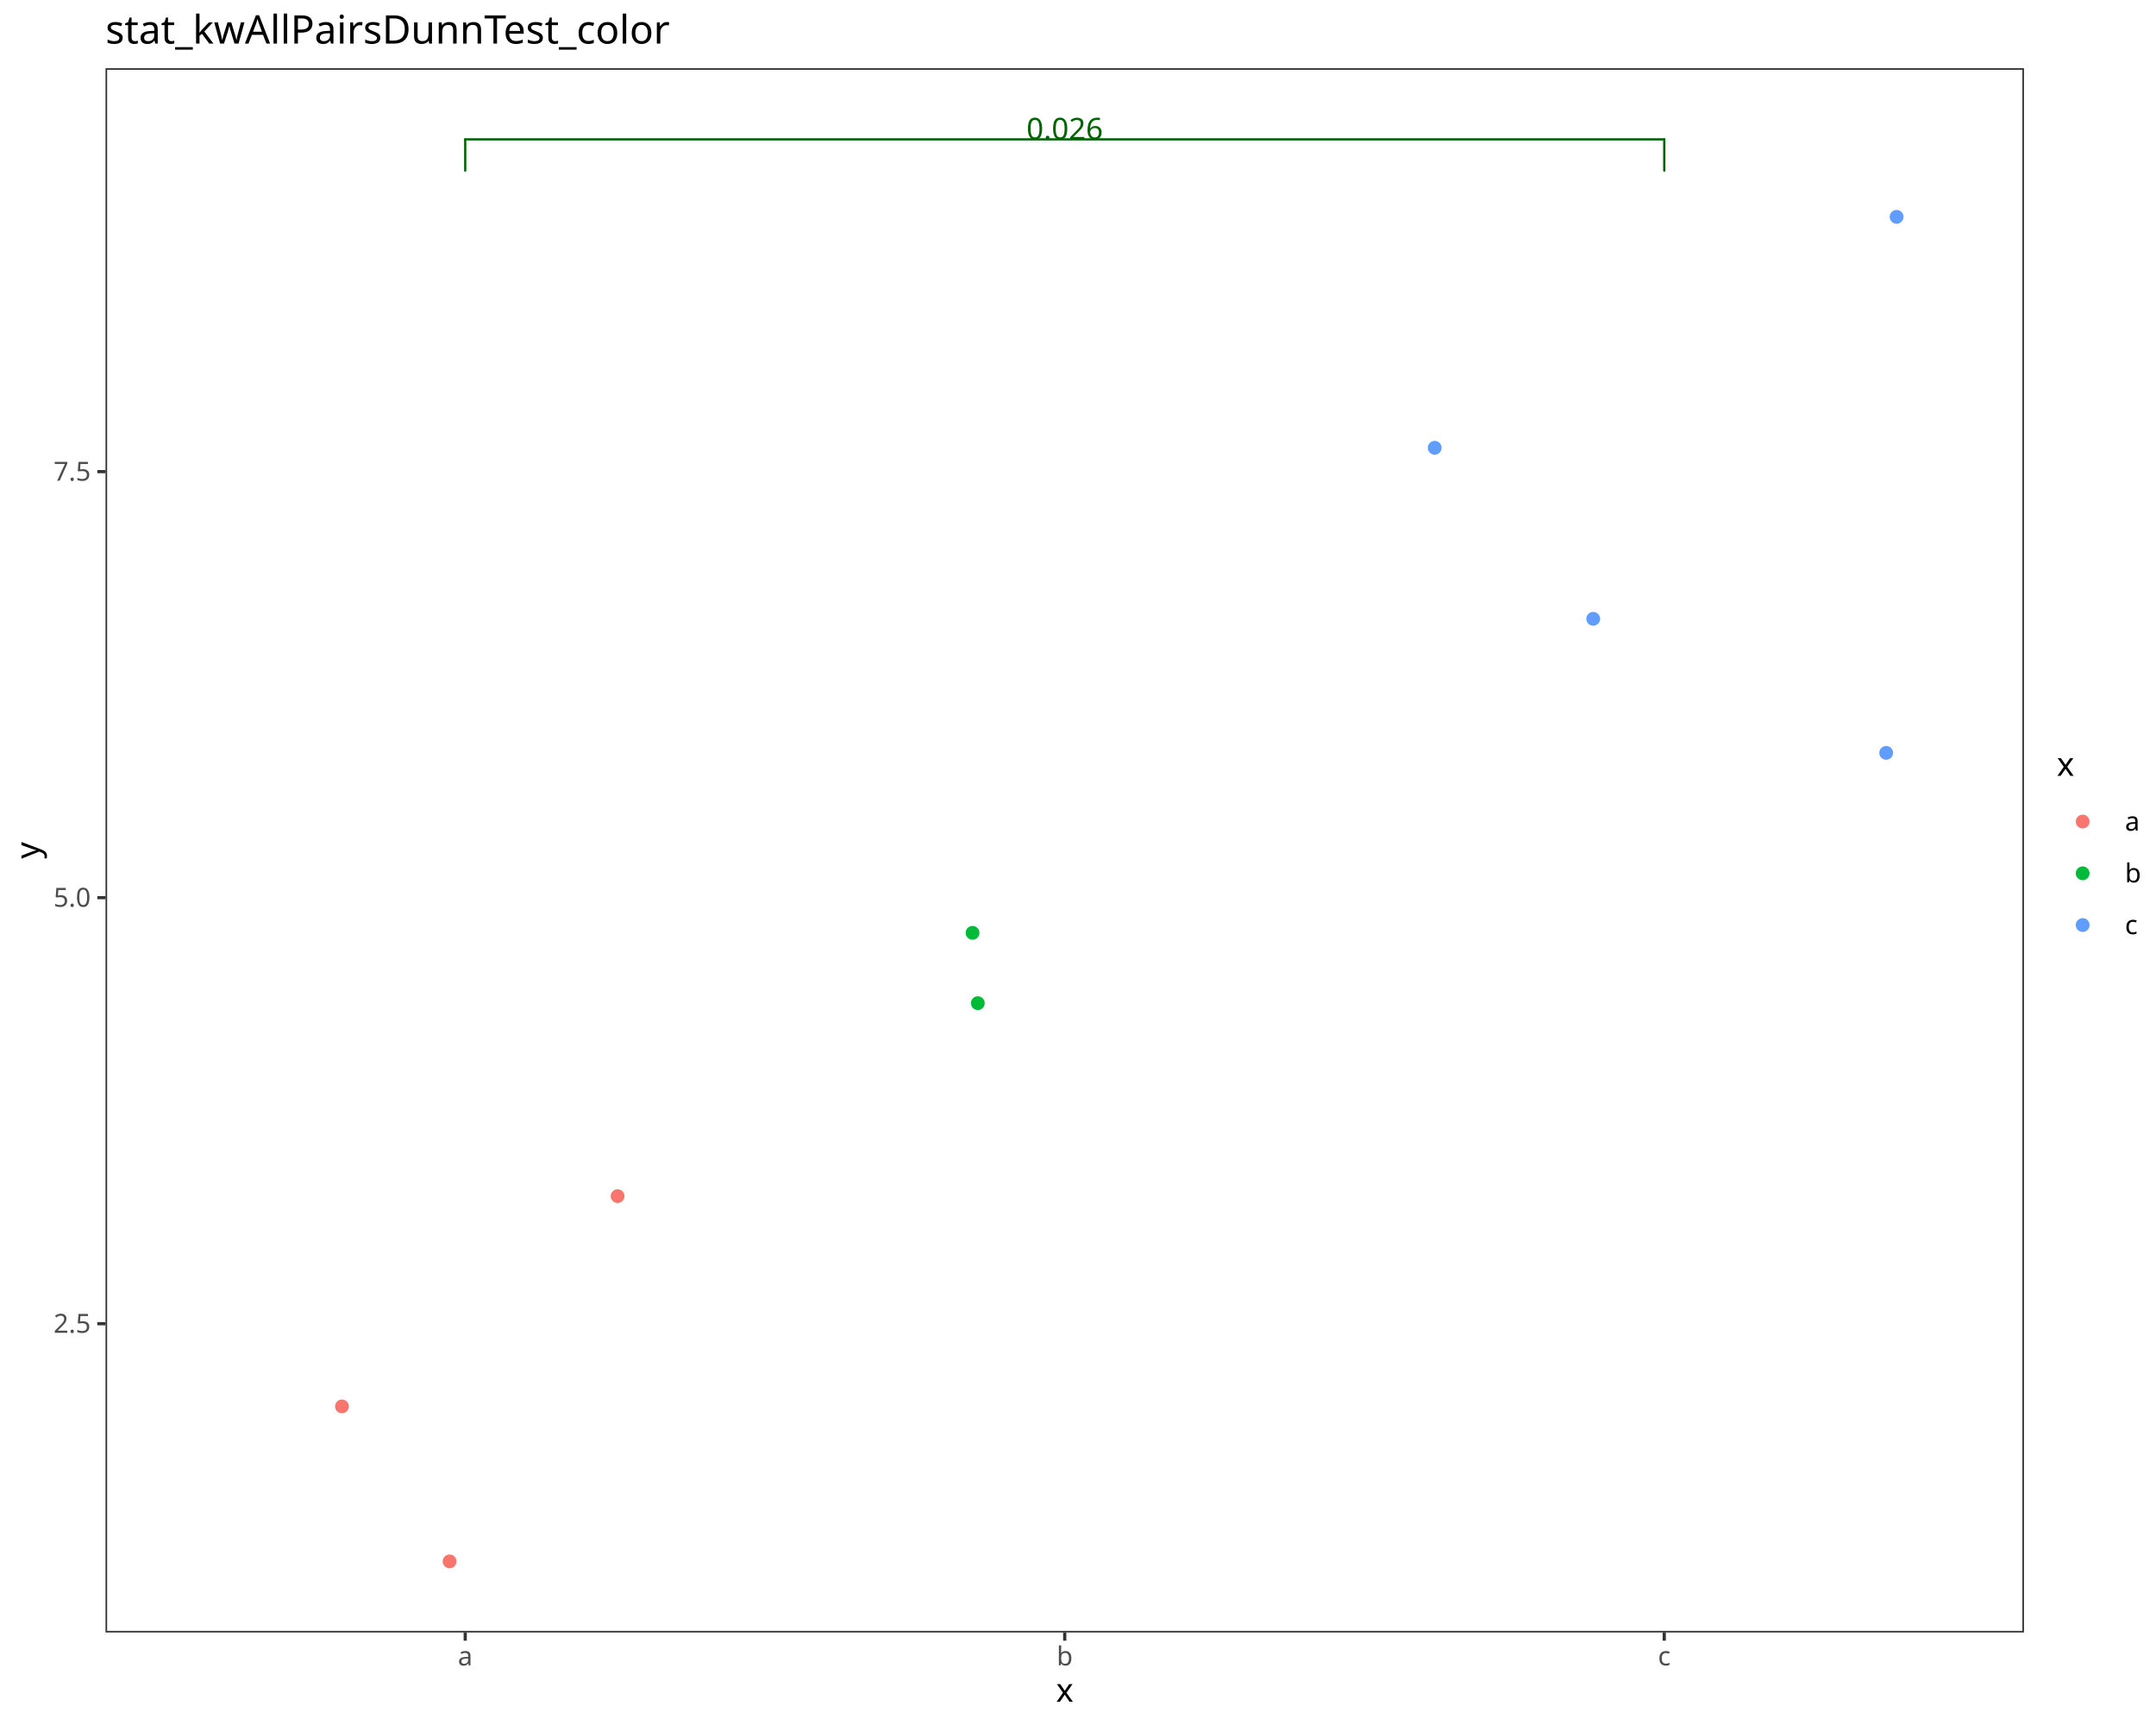
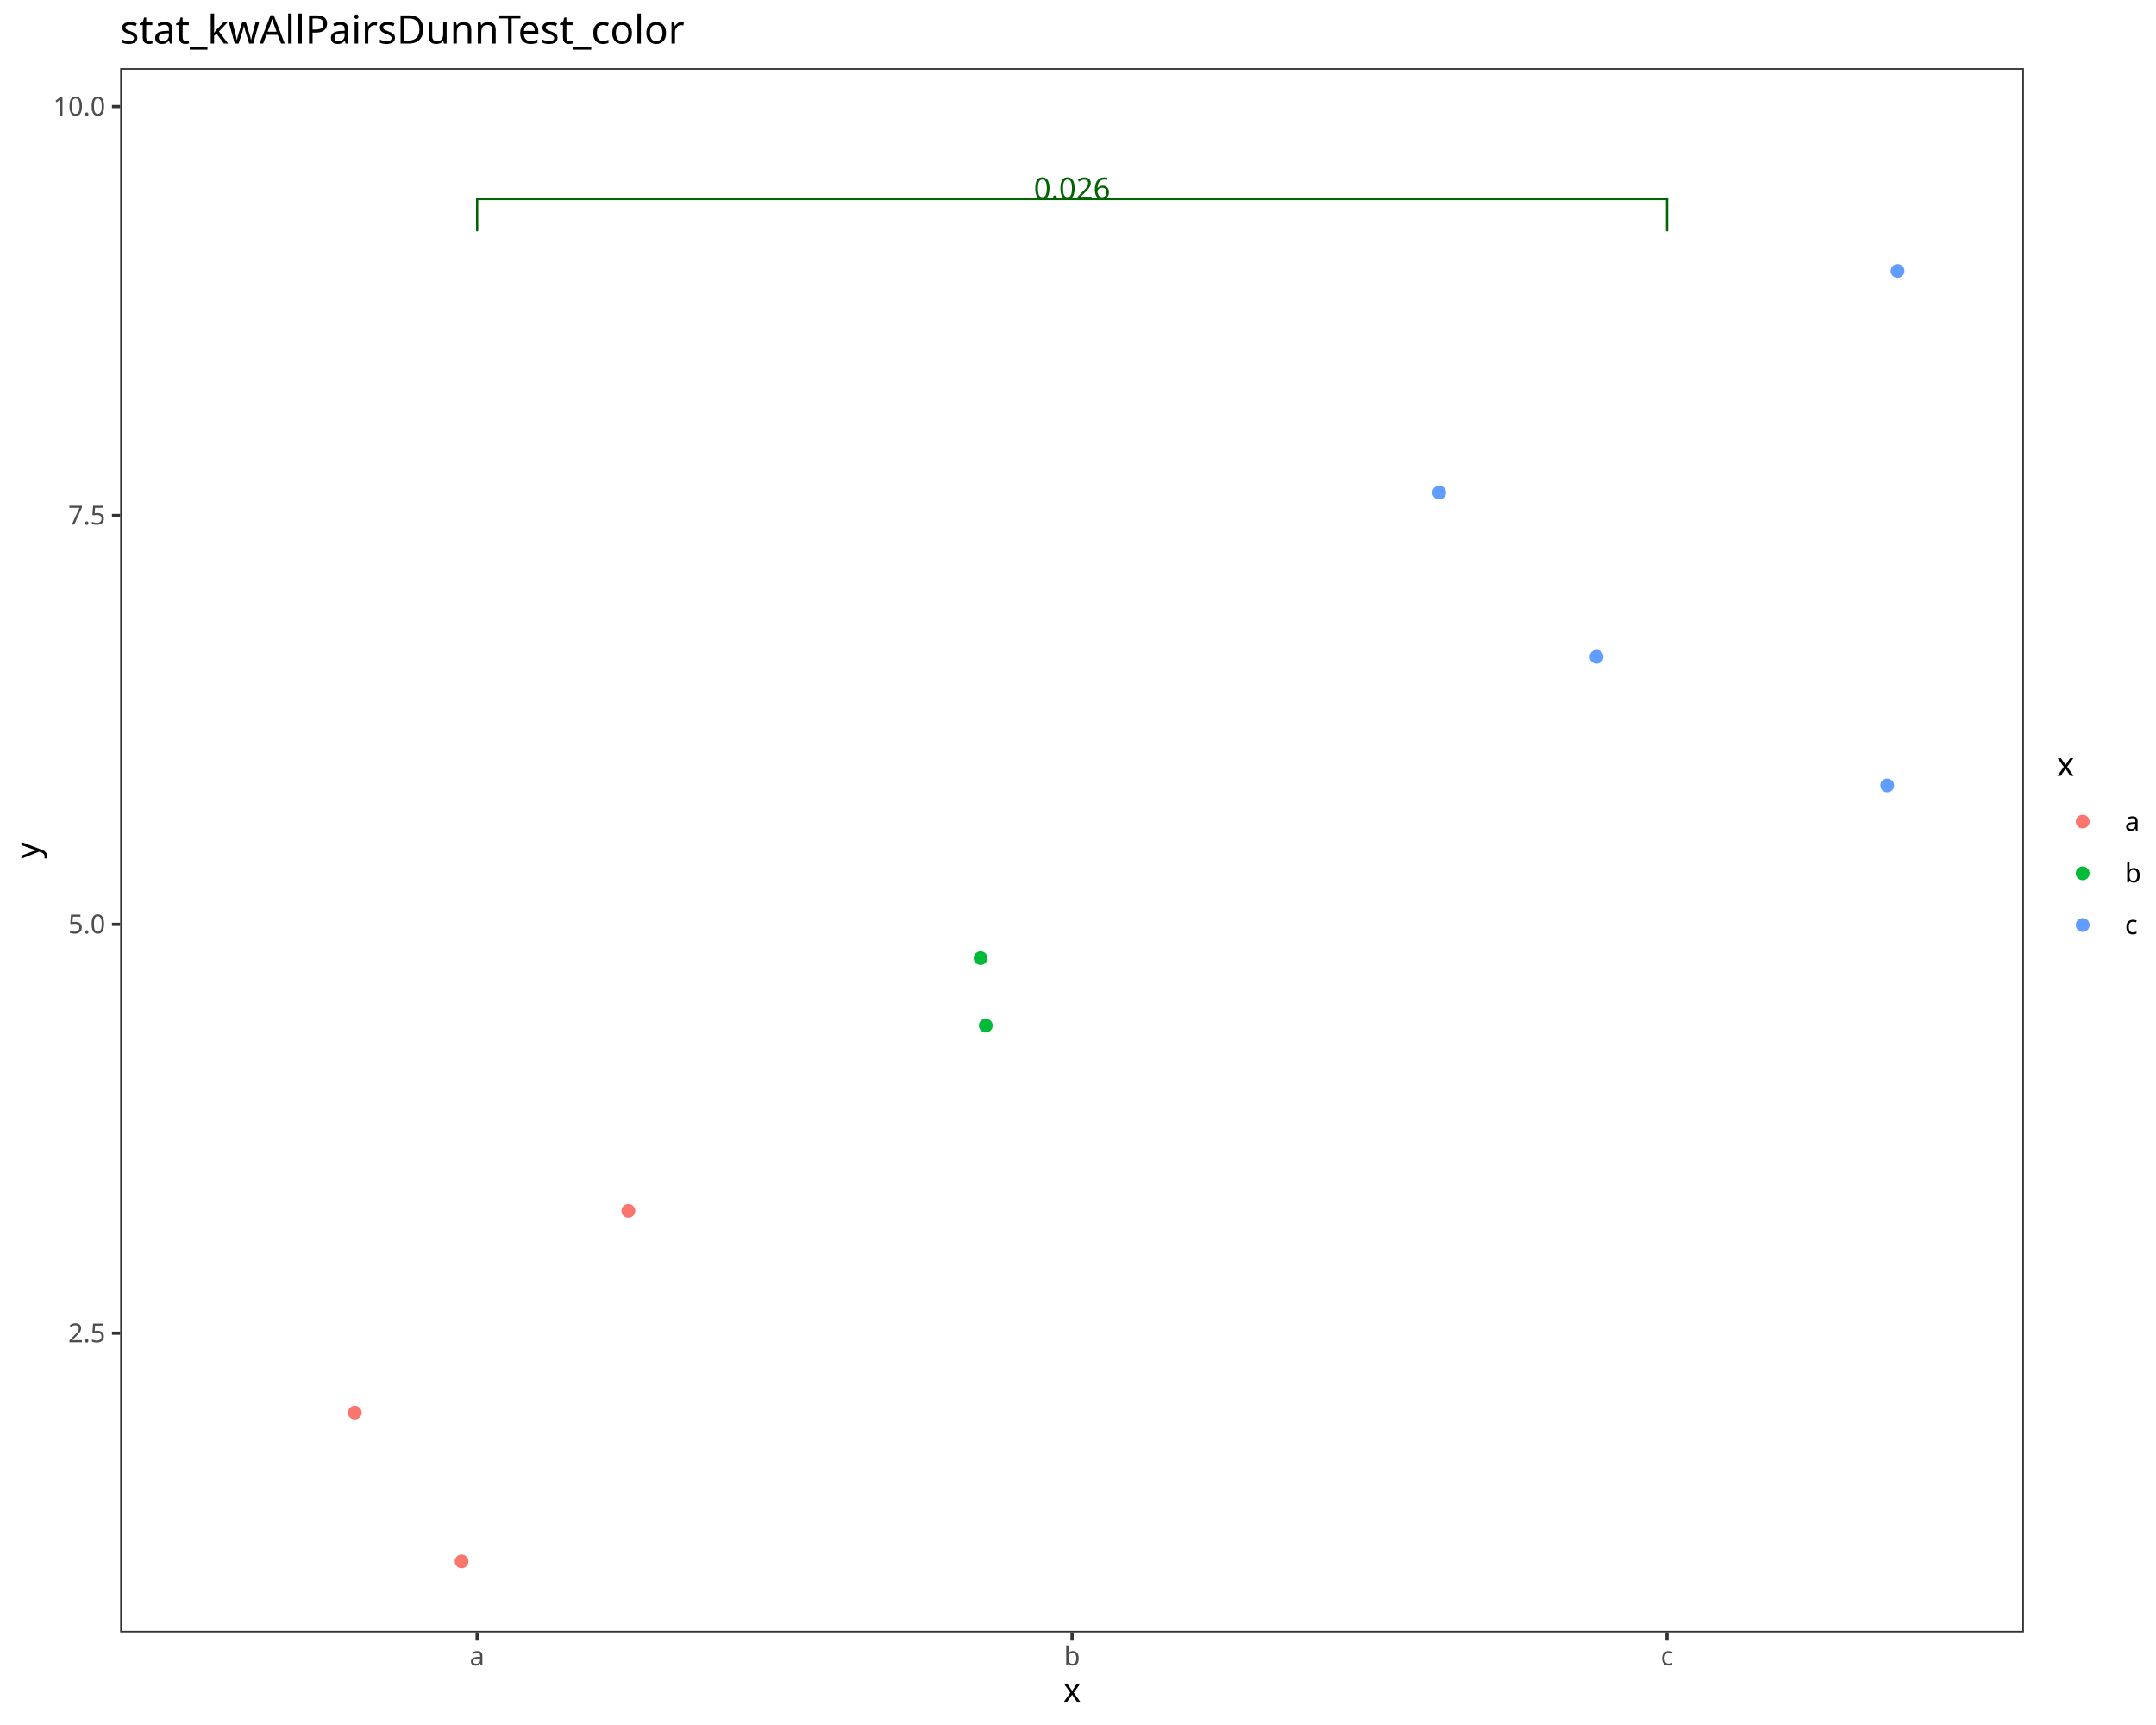
<svg xmlns="http://www.w3.org/2000/svg" class="svglite" data-engine-version="2.0" width="720.00pt" height="576.00pt" viewBox="0 0 720.00 576.00">
  <defs>
    <style type="text/css">
    .svglite line, .svglite polyline, .svglite polygon, .svglite path, .svglite rect, .svglite circle {
      fill: none;
      stroke: #000000;
      stroke-linecap: round;
      stroke-linejoin: round;
      stroke-miterlimit: 10.00;
    }
  </style>
  </defs>
  <rect width="100%" height="100%" style="stroke: none; fill: #FFFFFF;" />
  <defs>
    <clipPath id="cpMC4wMHw3MjAuMDB8MC4wMHw1NzYuMDA=">
      <rect x="0.00" y="0.00" width="720.00" height="576.00" />
    </clipPath>
  </defs>
  <g clip-path="url(#cpMC4wMHw3MjAuMDB8MC4wMHw1NzYuMDA=)">
    <rect x="0.00" y="0.00" width="720.00" height="576.00" style="stroke-width: 1.07; stroke: #FFFFFF; fill: #FFFFFF;" />
  </g>
  <defs>
-     <clipPath id="cpMzUuMjR8Njc1LjkxfDIyLjc4fDU0NS4xMQ==">
-       <rect x="35.24" y="22.78" width="640.67" height="522.33" />
+     <clipPath id="cpNDAuMTN8Njc1LjkxfDIyLjc4fDU0NS4xMQ==">
+       <rect x="40.13" y="22.78" width="635.77" height="522.33" />
    </clipPath>
  </defs>
-   <g clip-path="url(#cpMzUuMjR8Njc1LjkxfDIyLjc4fDU0NS4xMQ==)">
-     <rect x="35.24" y="22.78" width="640.67" height="522.33" style="stroke-width: 1.07; stroke: none; fill: #FFFFFF;" />
-     <circle cx="150.14" cy="521.37" r="1.95" style="stroke-width: 0.71; stroke: #F8766D; fill: #F8766D;" />
-     <circle cx="114.19" cy="469.61" r="1.95" style="stroke-width: 0.71; stroke: #F8766D; fill: #F8766D;" />
-     <circle cx="206.25" cy="399.41" r="1.95" style="stroke-width: 0.71; stroke: #F8766D; fill: #F8766D;" />
-     <circle cx="326.54" cy="334.97" r="1.95" style="stroke-width: 0.71; stroke: #00BA38; fill: #00BA38;" />
-     <circle cx="324.78" cy="311.49" r="1.95" style="stroke-width: 0.71; stroke: #00BA38; fill: #00BA38;" />
-     <circle cx="629.89" cy="251.39" r="1.95" style="stroke-width: 0.71; stroke: #619CFF; fill: #619CFF;" />
-     <circle cx="532.06" cy="206.63" r="1.95" style="stroke-width: 0.71; stroke: #619CFF; fill: #619CFF;" />
-     <circle cx="479.12" cy="149.52" r="1.95" style="stroke-width: 0.71; stroke: #619CFF; fill: #619CFF;" />
-     <circle cx="633.38" cy="72.41" r="1.95" style="stroke-width: 0.71; stroke: #619CFF; fill: #619CFF;" />
-     <text x="355.57" y="46.53" text-anchor="middle" style="font-size: 10.00px; fill: #006400; font-family: sans;" textLength="25.03px" lengthAdjust="spacingAndGlyphs">0.026</text>
-     <line x1="555.78" y1="56.97" x2="555.78" y2="46.53" style="stroke-width: 0.75; stroke: #006400;" />
-     <line x1="555.78" y1="46.53" x2="155.36" y2="46.53" style="stroke-width: 0.75; stroke: #006400;" />
-     <line x1="155.36" y1="46.53" x2="155.36" y2="56.97" style="stroke-width: 0.75; stroke: #006400;" />
-     <rect x="35.24" y="22.78" width="640.67" height="522.33" style="stroke-width: 1.07; stroke: #333333;" />
+   <g clip-path="url(#cpNDAuMTN8Njc1LjkxfDIyLjc4fDU0NS4xMQ==)">
+     <rect x="40.13" y="22.78" width="635.77" height="522.33" style="stroke-width: 1.07; stroke: none; fill: #FFFFFF;" />
+     <circle cx="154.16" cy="521.37" r="1.95" style="stroke-width: 0.71; stroke: #F8766D; fill: #F8766D;" />
+     <circle cx="118.48" cy="471.70" r="1.95" style="stroke-width: 0.71; stroke: #F8766D; fill: #F8766D;" />
+     <circle cx="209.84" cy="404.32" r="1.95" style="stroke-width: 0.71; stroke: #F8766D; fill: #F8766D;" />
+     <circle cx="329.21" cy="342.47" r="1.95" style="stroke-width: 0.71; stroke: #00BA38; fill: #00BA38;" />
+     <circle cx="327.46" cy="319.94" r="1.95" style="stroke-width: 0.71; stroke: #00BA38; fill: #00BA38;" />
+     <circle cx="630.25" cy="262.25" r="1.95" style="stroke-width: 0.71; stroke: #619CFF; fill: #619CFF;" />
+     <circle cx="533.16" cy="219.30" r="1.95" style="stroke-width: 0.71; stroke: #619CFF; fill: #619CFF;" />
+     <circle cx="480.63" cy="164.48" r="1.95" style="stroke-width: 0.71; stroke: #619CFF; fill: #619CFF;" />
+     <circle cx="633.70" cy="90.48" r="1.95" style="stroke-width: 0.71; stroke: #619CFF; fill: #619CFF;" />
+     <text x="358.02" y="66.47" text-anchor="middle" style="font-size: 10.00px; fill: #006400; font-family: sans;" textLength="25.03px" lengthAdjust="spacingAndGlyphs">0.026</text>
+     <line x1="556.70" y1="76.92" x2="556.70" y2="66.47" style="stroke-width: 0.75; stroke: #006400;" />
+     <line x1="556.70" y1="66.47" x2="159.34" y2="66.47" style="stroke-width: 0.75; stroke: #006400;" />
+     <line x1="159.34" y1="66.47" x2="159.34" y2="76.92" style="stroke-width: 0.75; stroke: #006400;" />
+     <rect x="40.13" y="22.78" width="635.77" height="522.33" style="stroke-width: 1.07; stroke: #333333;" />
  </g>
  <g clip-path="url(#cpMC4wMHw3MjAuMDB8MC4wMHw1NzYuMDA=)">
-     <text x="30.31" y="445.03" text-anchor="end" style="font-size: 8.80px; fill: #4D4D4D; font-family: sans;" textLength="12.23px" lengthAdjust="spacingAndGlyphs">2.5</text>
-     <text x="30.31" y="302.77" text-anchor="end" style="font-size: 8.80px; fill: #4D4D4D; font-family: sans;" textLength="12.23px" lengthAdjust="spacingAndGlyphs">5.0</text>
-     <text x="30.31" y="160.51" text-anchor="end" style="font-size: 8.80px; fill: #4D4D4D; font-family: sans;" textLength="12.23px" lengthAdjust="spacingAndGlyphs">7.5</text>
-     <polyline points="32.50,442.00 35.24,442.00 " style="stroke-width: 1.07; stroke: #333333; stroke-linecap: butt;" />
-     <polyline points="32.50,299.74 35.24,299.74 " style="stroke-width: 1.07; stroke: #333333; stroke-linecap: butt;" />
-     <polyline points="32.50,157.49 35.24,157.49 " style="stroke-width: 1.07; stroke: #333333; stroke-linecap: butt;" />
-     <polyline points="155.36,547.85 155.36,545.11 " style="stroke-width: 1.07; stroke: #333333; stroke-linecap: butt;" />
-     <polyline points="355.57,547.85 355.57,545.11 " style="stroke-width: 1.07; stroke: #333333; stroke-linecap: butt;" />
-     <polyline points="555.78,547.85 555.78,545.11 " style="stroke-width: 1.07; stroke: #333333; stroke-linecap: butt;" />
-     <text x="155.36" y="556.10" text-anchor="middle" style="font-size: 8.80px; fill: #4D4D4D; font-family: sans;" textLength="4.89px" lengthAdjust="spacingAndGlyphs">a</text>
-     <text x="355.57" y="556.10" text-anchor="middle" style="font-size: 8.80px; fill: #4D4D4D; font-family: sans;" textLength="4.89px" lengthAdjust="spacingAndGlyphs">b</text>
-     <text x="555.78" y="556.10" text-anchor="middle" style="font-size: 8.80px; fill: #4D4D4D; font-family: sans;" textLength="4.40px" lengthAdjust="spacingAndGlyphs">c</text>
-     <text x="355.57" y="568.24" text-anchor="middle" style="font-size: 11.00px; font-family: sans;" textLength="5.50px" lengthAdjust="spacingAndGlyphs">x</text>
+     <text x="35.20" y="448.22" text-anchor="end" style="font-size: 8.80px; fill: #4D4D4D; font-family: sans;" textLength="12.23px" lengthAdjust="spacingAndGlyphs">2.5</text>
+     <text x="35.20" y="311.69" text-anchor="end" style="font-size: 8.80px; fill: #4D4D4D; font-family: sans;" textLength="12.23px" lengthAdjust="spacingAndGlyphs">5.0</text>
+     <text x="35.20" y="175.16" text-anchor="end" style="font-size: 8.80px; fill: #4D4D4D; font-family: sans;" textLength="12.23px" lengthAdjust="spacingAndGlyphs">7.5</text>
+     <text x="35.20" y="38.63" text-anchor="end" style="font-size: 8.80px; fill: #4D4D4D; font-family: sans;" textLength="17.13px" lengthAdjust="spacingAndGlyphs">10.0</text>
+     <polyline points="37.39,445.19 40.13,445.19 " style="stroke-width: 1.07; stroke: #333333; stroke-linecap: butt;" />
+     <polyline points="37.39,308.66 40.13,308.66 " style="stroke-width: 1.07; stroke: #333333; stroke-linecap: butt;" />
+     <polyline points="37.39,172.13 40.13,172.13 " style="stroke-width: 1.07; stroke: #333333; stroke-linecap: butt;" />
+     <polyline points="37.39,35.60 40.13,35.60 " style="stroke-width: 1.07; stroke: #333333; stroke-linecap: butt;" />
+     <polyline points="159.34,547.85 159.34,545.11 " style="stroke-width: 1.07; stroke: #333333; stroke-linecap: butt;" />
+     <polyline points="358.02,547.85 358.02,545.11 " style="stroke-width: 1.07; stroke: #333333; stroke-linecap: butt;" />
+     <polyline points="556.70,547.85 556.70,545.11 " style="stroke-width: 1.07; stroke: #333333; stroke-linecap: butt;" />
+     <text x="159.34" y="556.10" text-anchor="middle" style="font-size: 8.80px; fill: #4D4D4D; font-family: sans;" textLength="4.89px" lengthAdjust="spacingAndGlyphs">a</text>
+     <text x="358.02" y="556.10" text-anchor="middle" style="font-size: 8.80px; fill: #4D4D4D; font-family: sans;" textLength="4.89px" lengthAdjust="spacingAndGlyphs">b</text>
+     <text x="556.70" y="556.10" text-anchor="middle" style="font-size: 8.80px; fill: #4D4D4D; font-family: sans;" textLength="4.40px" lengthAdjust="spacingAndGlyphs">c</text>
+     <text x="358.02" y="568.24" text-anchor="middle" style="font-size: 11.00px; font-family: sans;" textLength="5.50px" lengthAdjust="spacingAndGlyphs">x</text>
    <text transform="translate(13.05,283.95) rotate(-90)" text-anchor="middle" style="font-size: 11.00px; font-family: sans;" textLength="5.50px" lengthAdjust="spacingAndGlyphs">y</text>
    <rect x="686.87" y="250.36" width="27.65" height="67.17" style="stroke-width: 1.07; stroke: none; fill: #FFFFFF;" />
    <text x="686.87" y="259.07" style="font-size: 11.00px; font-family: sans;" textLength="5.50px" lengthAdjust="spacingAndGlyphs">x</text>
    <rect x="686.87" y="265.69" width="17.28" height="17.28" style="stroke-width: 1.07; stroke: none; fill: #FFFFFF;" />
    <circle cx="695.51" cy="274.33" r="1.95" style="stroke-width: 0.71; stroke: #F8766D; fill: #F8766D;" />
    <rect x="686.87" y="282.97" width="17.28" height="17.28" style="stroke-width: 1.07; stroke: none; fill: #FFFFFF;" />
    <circle cx="695.51" cy="291.61" r="1.95" style="stroke-width: 0.71; stroke: #00BA38; fill: #00BA38;" />
    <rect x="686.87" y="300.25" width="17.28" height="17.28" style="stroke-width: 1.07; stroke: none; fill: #FFFFFF;" />
    <circle cx="695.51" cy="308.89" r="1.95" style="stroke-width: 0.71; stroke: #619CFF; fill: #619CFF;" />
    <text x="709.63" y="277.36" style="font-size: 8.80px; font-family: sans;" textLength="4.89px" lengthAdjust="spacingAndGlyphs">a</text>
    <text x="709.63" y="294.64" style="font-size: 8.80px; font-family: sans;" textLength="4.89px" lengthAdjust="spacingAndGlyphs">b</text>
    <text x="709.63" y="311.92" style="font-size: 8.80px; font-family: sans;" textLength="4.40px" lengthAdjust="spacingAndGlyphs">c</text>
-     <text x="35.24" y="14.56" style="font-size: 13.20px; font-family: sans;" textLength="182.71px" lengthAdjust="spacingAndGlyphs">stat_kwAllPairsDunnTest_color</text>
+     <text x="40.13" y="14.56" style="font-size: 13.20px; font-family: sans;" textLength="182.71px" lengthAdjust="spacingAndGlyphs">stat_kwAllPairsDunnTest_color</text>
  </g>
</svg>
